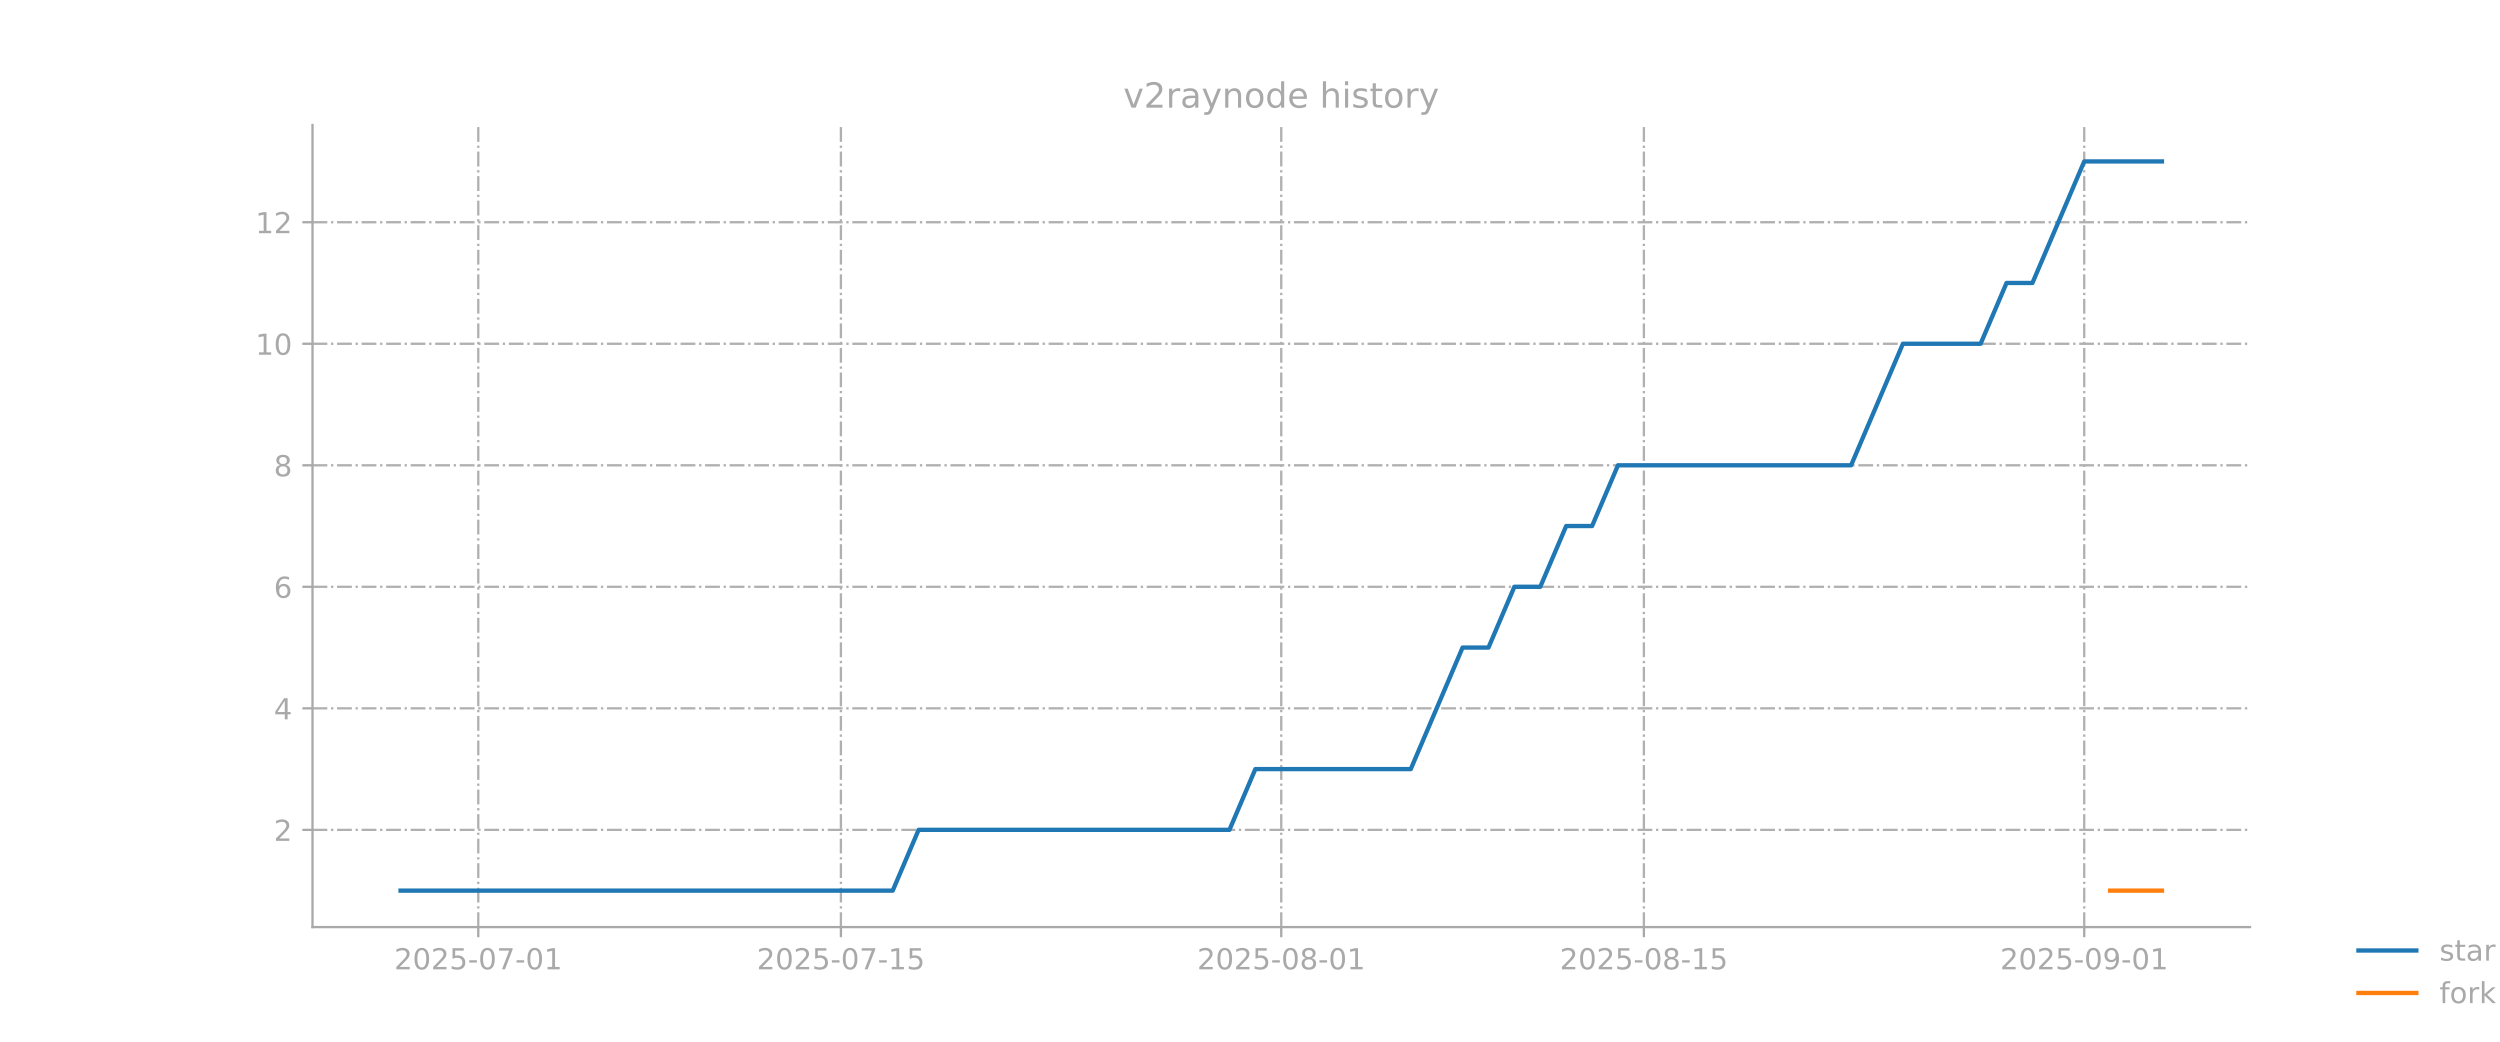
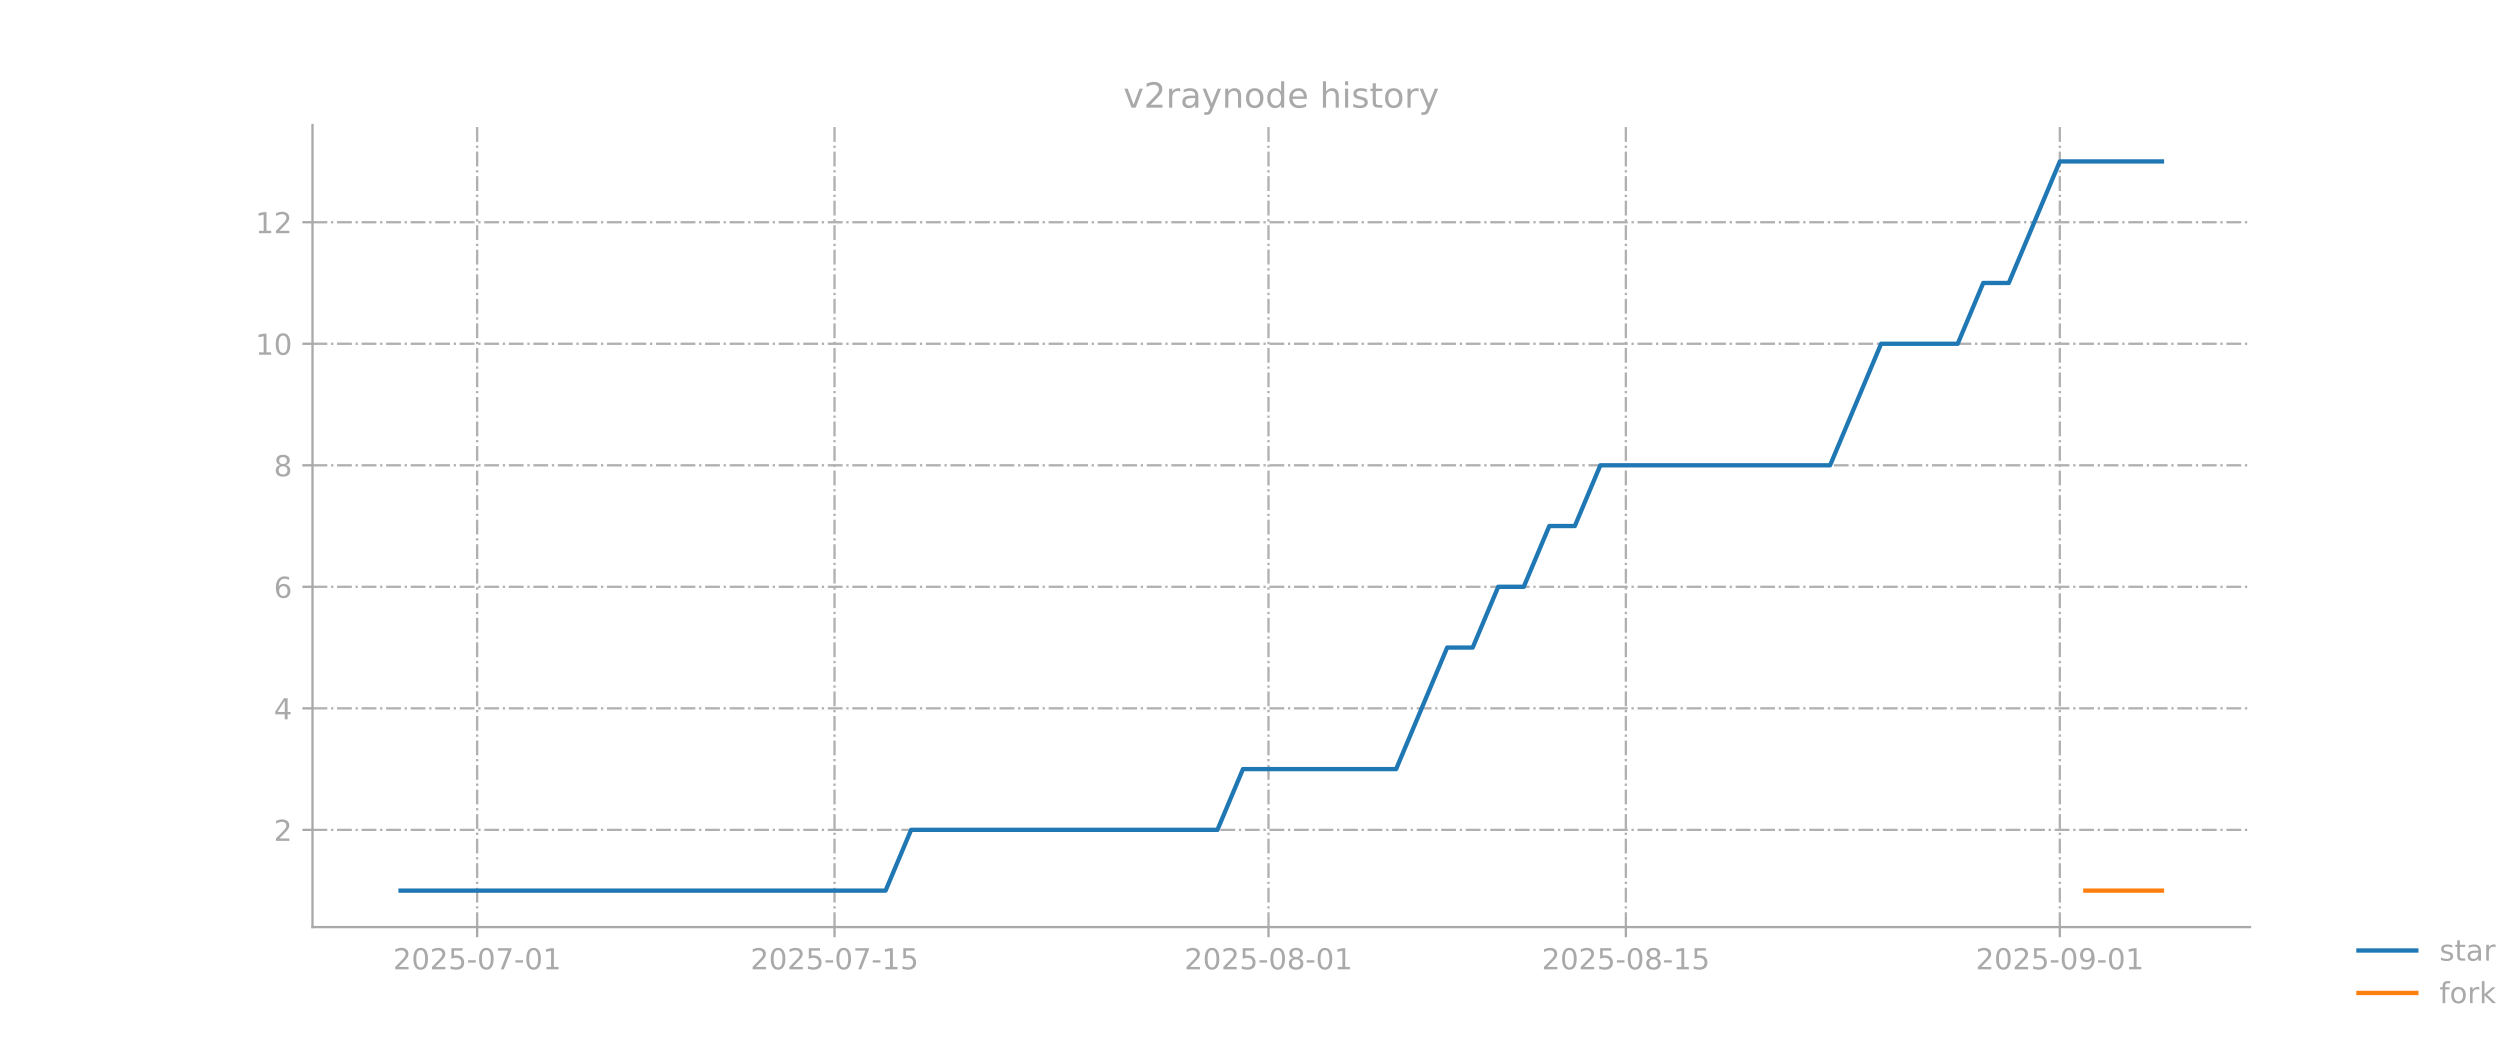
<svg xmlns="http://www.w3.org/2000/svg" xmlns:xlink="http://www.w3.org/1999/xlink" width="864pt" height="360pt" viewBox="0 0 864 360" version="1.1">
  <defs>
    <style type="text/css">*{stroke-linejoin: round; stroke-linecap: butt}</style>
  </defs>
  <g id="figure_1">
    <g id="patch_1">
      <path d="M 0 360  L 864 360  L 864 0  L 0 0  L 0 360  z " style="fill: none; opacity: 0" />
    </g>
    <g id="axes_1">
      <g id="patch_2">
        <path d="M 108 320.4  L 777.6 320.4  L 777.6 43.2  L 108 43.2  L 108 320.4  z " style="fill: none; opacity: 0" />
      </g>
      <g id="matplotlib.axis_1">
        <g id="xtick_1">
          <g id="line2d_1">
-             <path d="M 165.292 320.4  L 165.292 43.2  " clip-path="url(#pe88007d9c1)" style="fill: none; stroke-dasharray: 5.12,1.28,0.8,1.28; stroke-dashoffset: 0; stroke: #b0b0b0; stroke-width: 0.8" />
+             <path d="M 164.903 320.4  L 164.903 43.2  " clip-path="url(#p64473d447b)" style="fill: none; stroke-dasharray: 5.12,1.28,0.8,1.28; stroke-dashoffset: 0; stroke: #b0b0b0; stroke-width: 0.8" />
          </g>
          <g id="line2d_2">
            <defs>
-               <path id="m174db001c8" d="M 0 0  L 0 3.5  " style="stroke: #a9a9a9; stroke-width: 0.8" />
+               <path id="mf87f9d17b1" d="M 0 0  L 0 3.5  " style="stroke: #a9a9a9; stroke-width: 0.8" />
            </defs>
            <g>
-               <use xlink:href="#m174db001c8" x="165.292" y="320.4" style="fill: #a9a9a9; stroke: #a9a9a9; stroke-width: 0.8" />
+               <use xlink:href="#mf87f9d17b1" x="164.903" y="320.4" style="fill: #a9a9a9; stroke: #a9a9a9; stroke-width: 0.8" />
            </g>
          </g>
          <g id="text_1">
-             <g style="fill: #a9a9a9" transform="translate(136.2342 334.9984) scale(0.1 -0.1)">
+             <g style="fill: #a9a9a9" transform="translate(135.845 334.9984) scale(0.1 -0.1)">
              <defs>
                <path id="DejaVuSans-32" d="M 1228 531  L 3431 531  L 3431 0  L 469 0  L 469 531  Q 828 903 1448 1529  Q 2069 2156 2228 2338  Q 2531 2678 2651 2914  Q 2772 3150 2772 3378  Q 2772 3750 2511 3984  Q 2250 4219 1831 4219  Q 1534 4219 1204 4116  Q 875 4013 500 3803  L 500 4441  Q 881 4594 1212 4672  Q 1544 4750 1819 4750  Q 2544 4750 2975 4387  Q 3406 4025 3406 3419  Q 3406 3131 3298 2873  Q 3191 2616 2906 2266  Q 2828 2175 2409 1742  Q 1991 1309 1228 531  z " transform="scale(0.015625)" />
                <path id="DejaVuSans-30" d="M 2034 4250  Q 1547 4250 1301 3770  Q 1056 3291 1056 2328  Q 1056 1369 1301 889  Q 1547 409 2034 409  Q 2525 409 2770 889  Q 3016 1369 3016 2328  Q 3016 3291 2770 3770  Q 2525 4250 2034 4250  z M 2034 4750  Q 2819 4750 3233 4129  Q 3647 3509 3647 2328  Q 3647 1150 3233 529  Q 2819 -91 2034 -91  Q 1250 -91 836 529  Q 422 1150 422 2328  Q 422 3509 836 4129  Q 1250 4750 2034 4750  z " transform="scale(0.015625)" />
                <path id="DejaVuSans-35" d="M 691 4666  L 3169 4666  L 3169 4134  L 1269 4134  L 1269 2991  Q 1406 3038 1543 3061  Q 1681 3084 1819 3084  Q 2600 3084 3056 2656  Q 3513 2228 3513 1497  Q 3513 744 3044 326  Q 2575 -91 1722 -91  Q 1428 -91 1123 -41  Q 819 9 494 109  L 494 744  Q 775 591 1075 516  Q 1375 441 1709 441  Q 2250 441 2565 725  Q 2881 1009 2881 1497  Q 2881 1984 2565 2268  Q 2250 2553 1709 2553  Q 1456 2553 1204 2497  Q 953 2441 691 2322  L 691 4666  z " transform="scale(0.015625)" />
                <path id="DejaVuSans-2d" d="M 313 2009  L 1997 2009  L 1997 1497  L 313 1497  L 313 2009  z " transform="scale(0.015625)" />
                <path id="DejaVuSans-37" d="M 525 4666  L 3525 4666  L 3525 4397  L 1831 0  L 1172 0  L 2766 4134  L 525 4134  L 525 4666  z " transform="scale(0.015625)" />
                <path id="DejaVuSans-31" d="M 794 531  L 1825 531  L 1825 4091  L 703 3866  L 703 4441  L 1819 4666  L 2450 4666  L 2450 531  L 3481 531  L 3481 0  L 794 0  L 794 531  z " transform="scale(0.015625)" />
              </defs>
              <use xlink:href="#DejaVuSans-32" />
              <use xlink:href="#DejaVuSans-30" transform="translate(63.62305 0)" />
              <use xlink:href="#DejaVuSans-32" transform="translate(127.2461 0)" />
              <use xlink:href="#DejaVuSans-35" transform="translate(190.8691 0)" />
              <use xlink:href="#DejaVuSans-2d" transform="translate(254.4922 0)" />
              <use xlink:href="#DejaVuSans-30" transform="translate(290.5762 0)" />
              <use xlink:href="#DejaVuSans-37" transform="translate(354.1992 0)" />
              <use xlink:href="#DejaVuSans-2d" transform="translate(417.8223 0)" />
              <use xlink:href="#DejaVuSans-30" transform="translate(453.9062 0)" />
              <use xlink:href="#DejaVuSans-31" transform="translate(517.5293 0)" />
            </g>
          </g>
        </g>
        <g id="xtick_2">
          <g id="line2d_3">
-             <path d="M 290.618 320.4  L 290.618 43.2  " clip-path="url(#pe88007d9c1)" style="fill: none; stroke-dasharray: 5.12,1.28,0.8,1.28; stroke-dashoffset: 0; stroke: #b0b0b0; stroke-width: 0.8" />
+             <path d="M 288.413 320.4  L 288.413 43.2  " clip-path="url(#p64473d447b)" style="fill: none; stroke-dasharray: 5.12,1.28,0.8,1.28; stroke-dashoffset: 0; stroke: #b0b0b0; stroke-width: 0.8" />
          </g>
          <g id="line2d_4">
            <g>
-               <use xlink:href="#m174db001c8" x="290.618" y="320.4" style="fill: #a9a9a9; stroke: #a9a9a9; stroke-width: 0.8" />
+               <use xlink:href="#mf87f9d17b1" x="288.413" y="320.4" style="fill: #a9a9a9; stroke: #a9a9a9; stroke-width: 0.8" />
            </g>
          </g>
          <g id="text_2">
-             <g style="fill: #a9a9a9" transform="translate(261.5604 334.9984) scale(0.1 -0.1)">
+             <g style="fill: #a9a9a9" transform="translate(259.3548 334.9984) scale(0.1 -0.1)">
              <use xlink:href="#DejaVuSans-32" />
              <use xlink:href="#DejaVuSans-30" transform="translate(63.62305 0)" />
              <use xlink:href="#DejaVuSans-32" transform="translate(127.2461 0)" />
              <use xlink:href="#DejaVuSans-35" transform="translate(190.8691 0)" />
              <use xlink:href="#DejaVuSans-2d" transform="translate(254.4922 0)" />
              <use xlink:href="#DejaVuSans-30" transform="translate(290.5762 0)" />
              <use xlink:href="#DejaVuSans-37" transform="translate(354.1992 0)" />
              <use xlink:href="#DejaVuSans-2d" transform="translate(417.8223 0)" />
              <use xlink:href="#DejaVuSans-31" transform="translate(453.9062 0)" />
              <use xlink:href="#DejaVuSans-35" transform="translate(517.5293 0)" />
            </g>
          </g>
        </g>
        <g id="xtick_3">
          <g id="line2d_5">
-             <path d="M 442.8 320.4  L 442.8 43.2  " clip-path="url(#pe88007d9c1)" style="fill: none; stroke-dasharray: 5.12,1.28,0.8,1.28; stroke-dashoffset: 0; stroke: #b0b0b0; stroke-width: 0.8" />
+             <path d="M 438.389 320.4  L 438.389 43.2  " clip-path="url(#p64473d447b)" style="fill: none; stroke-dasharray: 5.12,1.28,0.8,1.28; stroke-dashoffset: 0; stroke: #b0b0b0; stroke-width: 0.8" />
          </g>
          <g id="line2d_6">
            <g>
-               <use xlink:href="#m174db001c8" x="442.8" y="320.4" style="fill: #a9a9a9; stroke: #a9a9a9; stroke-width: 0.8" />
+               <use xlink:href="#mf87f9d17b1" x="438.389" y="320.4" style="fill: #a9a9a9; stroke: #a9a9a9; stroke-width: 0.8" />
            </g>
          </g>
          <g id="text_3">
-             <g style="fill: #a9a9a9" transform="translate(413.7422 334.9984) scale(0.1 -0.1)">
+             <g style="fill: #a9a9a9" transform="translate(409.3311 334.9984) scale(0.1 -0.1)">
              <defs>
                <path id="DejaVuSans-38" d="M 2034 2216  Q 1584 2216 1326 1975  Q 1069 1734 1069 1313  Q 1069 891 1326 650  Q 1584 409 2034 409  Q 2484 409 2743 651  Q 3003 894 3003 1313  Q 3003 1734 2745 1975  Q 2488 2216 2034 2216  z M 1403 2484  Q 997 2584 770 2862  Q 544 3141 544 3541  Q 544 4100 942 4425  Q 1341 4750 2034 4750  Q 2731 4750 3128 4425  Q 3525 4100 3525 3541  Q 3525 3141 3298 2862  Q 3072 2584 2669 2484  Q 3125 2378 3379 2068  Q 3634 1759 3634 1313  Q 3634 634 3220 271  Q 2806 -91 2034 -91  Q 1263 -91 848 271  Q 434 634 434 1313  Q 434 1759 690 2068  Q 947 2378 1403 2484  z M 1172 3481  Q 1172 3119 1398 2916  Q 1625 2713 2034 2713  Q 2441 2713 2670 2916  Q 2900 3119 2900 3481  Q 2900 3844 2670 4047  Q 2441 4250 2034 4250  Q 1625 4250 1398 4047  Q 1172 3844 1172 3481  z " transform="scale(0.015625)" />
              </defs>
              <use xlink:href="#DejaVuSans-32" />
              <use xlink:href="#DejaVuSans-30" transform="translate(63.62305 0)" />
              <use xlink:href="#DejaVuSans-32" transform="translate(127.2461 0)" />
              <use xlink:href="#DejaVuSans-35" transform="translate(190.8691 0)" />
              <use xlink:href="#DejaVuSans-2d" transform="translate(254.4922 0)" />
              <use xlink:href="#DejaVuSans-30" transform="translate(290.5762 0)" />
              <use xlink:href="#DejaVuSans-38" transform="translate(354.1992 0)" />
              <use xlink:href="#DejaVuSans-2d" transform="translate(417.8223 0)" />
              <use xlink:href="#DejaVuSans-30" transform="translate(453.9062 0)" />
              <use xlink:href="#DejaVuSans-31" transform="translate(517.5293 0)" />
            </g>
          </g>
        </g>
        <g id="xtick_4">
          <g id="line2d_7">
-             <path d="M 568.126 320.4  L 568.126 43.2  " clip-path="url(#pe88007d9c1)" style="fill: none; stroke-dasharray: 5.12,1.28,0.8,1.28; stroke-dashoffset: 0; stroke: #b0b0b0; stroke-width: 0.8" />
+             <path d="M 561.899 320.4  L 561.899 43.2  " clip-path="url(#p64473d447b)" style="fill: none; stroke-dasharray: 5.12,1.28,0.8,1.28; stroke-dashoffset: 0; stroke: #b0b0b0; stroke-width: 0.8" />
          </g>
          <g id="line2d_8">
            <g>
-               <use xlink:href="#m174db001c8" x="568.126" y="320.4" style="fill: #a9a9a9; stroke: #a9a9a9; stroke-width: 0.8" />
+               <use xlink:href="#mf87f9d17b1" x="561.899" y="320.4" style="fill: #a9a9a9; stroke: #a9a9a9; stroke-width: 0.8" />
            </g>
          </g>
          <g id="text_4">
-             <g style="fill: #a9a9a9" transform="translate(539.0684 334.9984) scale(0.1 -0.1)">
+             <g style="fill: #a9a9a9" transform="translate(532.841 334.9984) scale(0.1 -0.1)">
              <use xlink:href="#DejaVuSans-32" />
              <use xlink:href="#DejaVuSans-30" transform="translate(63.62305 0)" />
              <use xlink:href="#DejaVuSans-32" transform="translate(127.2461 0)" />
              <use xlink:href="#DejaVuSans-35" transform="translate(190.8691 0)" />
              <use xlink:href="#DejaVuSans-2d" transform="translate(254.4922 0)" />
              <use xlink:href="#DejaVuSans-30" transform="translate(290.5762 0)" />
              <use xlink:href="#DejaVuSans-38" transform="translate(354.1992 0)" />
              <use xlink:href="#DejaVuSans-2d" transform="translate(417.8223 0)" />
              <use xlink:href="#DejaVuSans-31" transform="translate(453.9062 0)" />
              <use xlink:href="#DejaVuSans-35" transform="translate(517.5293 0)" />
            </g>
          </g>
        </g>
        <g id="xtick_5">
          <g id="line2d_9">
-             <path d="M 720.308 320.4  L 720.308 43.2  " clip-path="url(#pe88007d9c1)" style="fill: none; stroke-dasharray: 5.12,1.28,0.8,1.28; stroke-dashoffset: 0; stroke: #b0b0b0; stroke-width: 0.8" />
+             <path d="M 711.875 320.4  L 711.875 43.2  " clip-path="url(#p64473d447b)" style="fill: none; stroke-dasharray: 5.12,1.28,0.8,1.28; stroke-dashoffset: 0; stroke: #b0b0b0; stroke-width: 0.8" />
          </g>
          <g id="line2d_10">
            <g>
-               <use xlink:href="#m174db001c8" x="720.308" y="320.4" style="fill: #a9a9a9; stroke: #a9a9a9; stroke-width: 0.8" />
+               <use xlink:href="#mf87f9d17b1" x="711.875" y="320.4" style="fill: #a9a9a9; stroke: #a9a9a9; stroke-width: 0.8" />
            </g>
          </g>
          <g id="text_5">
-             <g style="fill: #a9a9a9" transform="translate(691.2502 334.9984) scale(0.1 -0.1)">
+             <g style="fill: #a9a9a9" transform="translate(682.8173 334.9984) scale(0.1 -0.1)">
              <defs>
                <path id="DejaVuSans-39" d="M 703 97  L 703 672  Q 941 559 1184 500  Q 1428 441 1663 441  Q 2288 441 2617 861  Q 2947 1281 2994 2138  Q 2813 1869 2534 1725  Q 2256 1581 1919 1581  Q 1219 1581 811 2004  Q 403 2428 403 3163  Q 403 3881 828 4315  Q 1253 4750 1959 4750  Q 2769 4750 3195 4129  Q 3622 3509 3622 2328  Q 3622 1225 3098 567  Q 2575 -91 1691 -91  Q 1453 -91 1209 -44  Q 966 3 703 97  z M 1959 2075  Q 2384 2075 2632 2365  Q 2881 2656 2881 3163  Q 2881 3666 2632 3958  Q 2384 4250 1959 4250  Q 1534 4250 1286 3958  Q 1038 3666 1038 3163  Q 1038 2656 1286 2365  Q 1534 2075 1959 2075  z " transform="scale(0.015625)" />
              </defs>
              <use xlink:href="#DejaVuSans-32" />
              <use xlink:href="#DejaVuSans-30" transform="translate(63.62305 0)" />
              <use xlink:href="#DejaVuSans-32" transform="translate(127.2461 0)" />
              <use xlink:href="#DejaVuSans-35" transform="translate(190.8691 0)" />
              <use xlink:href="#DejaVuSans-2d" transform="translate(254.4922 0)" />
              <use xlink:href="#DejaVuSans-30" transform="translate(290.5762 0)" />
              <use xlink:href="#DejaVuSans-39" transform="translate(354.1992 0)" />
              <use xlink:href="#DejaVuSans-2d" transform="translate(417.8223 0)" />
              <use xlink:href="#DejaVuSans-30" transform="translate(453.9062 0)" />
              <use xlink:href="#DejaVuSans-31" transform="translate(517.5293 0)" />
            </g>
          </g>
        </g>
      </g>
      <g id="matplotlib.axis_2">
        <g id="ytick_1">
          <g id="line2d_11">
-             <path d="M 108 286.8  L 777.6 286.8  " clip-path="url(#pe88007d9c1)" style="fill: none; stroke-dasharray: 5.12,1.28,0.8,1.28; stroke-dashoffset: 0; stroke: #b0b0b0; stroke-width: 0.8" />
+             <path d="M 108 286.8  L 777.6 286.8  " clip-path="url(#p64473d447b)" style="fill: none; stroke-dasharray: 5.12,1.28,0.8,1.28; stroke-dashoffset: 0; stroke: #b0b0b0; stroke-width: 0.8" />
          </g>
          <g id="line2d_12">
            <defs>
-               <path id="m6d0daec310" d="M 0 0  L -3.5 0  " style="stroke: #a9a9a9; stroke-width: 0.8" />
+               <path id="md50ba4ac47" d="M 0 0  L -3.5 0  " style="stroke: #a9a9a9; stroke-width: 0.8" />
            </defs>
            <g>
-               <use xlink:href="#m6d0daec310" x="108" y="286.8" style="fill: #a9a9a9; stroke: #a9a9a9; stroke-width: 0.8" />
+               <use xlink:href="#md50ba4ac47" x="108" y="286.8" style="fill: #a9a9a9; stroke: #a9a9a9; stroke-width: 0.8" />
            </g>
          </g>
          <g id="text_6">
            <g style="fill: #a9a9a9" transform="translate(94.6375 290.5992) scale(0.1 -0.1)">
              <use xlink:href="#DejaVuSans-32" />
            </g>
          </g>
        </g>
        <g id="ytick_2">
          <g id="line2d_13">
-             <path d="M 108 244.8  L 777.6 244.8  " clip-path="url(#pe88007d9c1)" style="fill: none; stroke-dasharray: 5.12,1.28,0.8,1.28; stroke-dashoffset: 0; stroke: #b0b0b0; stroke-width: 0.8" />
+             <path d="M 108 244.8  L 777.6 244.8  " clip-path="url(#p64473d447b)" style="fill: none; stroke-dasharray: 5.12,1.28,0.8,1.28; stroke-dashoffset: 0; stroke: #b0b0b0; stroke-width: 0.8" />
          </g>
          <g id="line2d_14">
            <g>
-               <use xlink:href="#m6d0daec310" x="108" y="244.8" style="fill: #a9a9a9; stroke: #a9a9a9; stroke-width: 0.8" />
+               <use xlink:href="#md50ba4ac47" x="108" y="244.8" style="fill: #a9a9a9; stroke: #a9a9a9; stroke-width: 0.8" />
            </g>
          </g>
          <g id="text_7">
            <g style="fill: #a9a9a9" transform="translate(94.6375 248.5992) scale(0.1 -0.1)">
              <defs>
                <path id="DejaVuSans-34" d="M 2419 4116  L 825 1625  L 2419 1625  L 2419 4116  z M 2253 4666  L 3047 4666  L 3047 1625  L 3713 1625  L 3713 1100  L 3047 1100  L 3047 0  L 2419 0  L 2419 1100  L 313 1100  L 313 1709  L 2253 4666  z " transform="scale(0.015625)" />
              </defs>
              <use xlink:href="#DejaVuSans-34" />
            </g>
          </g>
        </g>
        <g id="ytick_3">
          <g id="line2d_15">
-             <path d="M 108 202.8  L 777.6 202.8  " clip-path="url(#pe88007d9c1)" style="fill: none; stroke-dasharray: 5.12,1.28,0.8,1.28; stroke-dashoffset: 0; stroke: #b0b0b0; stroke-width: 0.8" />
+             <path d="M 108 202.8  L 777.6 202.8  " clip-path="url(#p64473d447b)" style="fill: none; stroke-dasharray: 5.12,1.28,0.8,1.28; stroke-dashoffset: 0; stroke: #b0b0b0; stroke-width: 0.8" />
          </g>
          <g id="line2d_16">
            <g>
-               <use xlink:href="#m6d0daec310" x="108" y="202.8" style="fill: #a9a9a9; stroke: #a9a9a9; stroke-width: 0.8" />
+               <use xlink:href="#md50ba4ac47" x="108" y="202.8" style="fill: #a9a9a9; stroke: #a9a9a9; stroke-width: 0.8" />
            </g>
          </g>
          <g id="text_8">
            <g style="fill: #a9a9a9" transform="translate(94.6375 206.5992) scale(0.1 -0.1)">
              <defs>
                <path id="DejaVuSans-36" d="M 2113 2584  Q 1688 2584 1439 2293  Q 1191 2003 1191 1497  Q 1191 994 1439 701  Q 1688 409 2113 409  Q 2538 409 2786 701  Q 3034 994 3034 1497  Q 3034 2003 2786 2293  Q 2538 2584 2113 2584  z M 3366 4563  L 3366 3988  Q 3128 4100 2886 4159  Q 2644 4219 2406 4219  Q 1781 4219 1451 3797  Q 1122 3375 1075 2522  Q 1259 2794 1537 2939  Q 1816 3084 2150 3084  Q 2853 3084 3261 2657  Q 3669 2231 3669 1497  Q 3669 778 3244 343  Q 2819 -91 2113 -91  Q 1303 -91 875 529  Q 447 1150 447 2328  Q 447 3434 972 4092  Q 1497 4750 2381 4750  Q 2619 4750 2861 4703  Q 3103 4656 3366 4563  z " transform="scale(0.015625)" />
              </defs>
              <use xlink:href="#DejaVuSans-36" />
            </g>
          </g>
        </g>
        <g id="ytick_4">
          <g id="line2d_17">
-             <path d="M 108 160.8  L 777.6 160.8  " clip-path="url(#pe88007d9c1)" style="fill: none; stroke-dasharray: 5.12,1.28,0.8,1.28; stroke-dashoffset: 0; stroke: #b0b0b0; stroke-width: 0.8" />
+             <path d="M 108 160.8  L 777.6 160.8  " clip-path="url(#p64473d447b)" style="fill: none; stroke-dasharray: 5.12,1.28,0.8,1.28; stroke-dashoffset: 0; stroke: #b0b0b0; stroke-width: 0.8" />
          </g>
          <g id="line2d_18">
            <g>
-               <use xlink:href="#m6d0daec310" x="108" y="160.8" style="fill: #a9a9a9; stroke: #a9a9a9; stroke-width: 0.8" />
+               <use xlink:href="#md50ba4ac47" x="108" y="160.8" style="fill: #a9a9a9; stroke: #a9a9a9; stroke-width: 0.8" />
            </g>
          </g>
          <g id="text_9">
            <g style="fill: #a9a9a9" transform="translate(94.6375 164.5992) scale(0.1 -0.1)">
              <use xlink:href="#DejaVuSans-38" />
            </g>
          </g>
        </g>
        <g id="ytick_5">
          <g id="line2d_19">
-             <path d="M 108 118.8  L 777.6 118.8  " clip-path="url(#pe88007d9c1)" style="fill: none; stroke-dasharray: 5.12,1.28,0.8,1.28; stroke-dashoffset: 0; stroke: #b0b0b0; stroke-width: 0.8" />
+             <path d="M 108 118.8  L 777.6 118.8  " clip-path="url(#p64473d447b)" style="fill: none; stroke-dasharray: 5.12,1.28,0.8,1.28; stroke-dashoffset: 0; stroke: #b0b0b0; stroke-width: 0.8" />
          </g>
          <g id="line2d_20">
            <g>
-               <use xlink:href="#m6d0daec310" x="108" y="118.8" style="fill: #a9a9a9; stroke: #a9a9a9; stroke-width: 0.8" />
+               <use xlink:href="#md50ba4ac47" x="108" y="118.8" style="fill: #a9a9a9; stroke: #a9a9a9; stroke-width: 0.8" />
            </g>
          </g>
          <g id="text_10">
            <g style="fill: #a9a9a9" transform="translate(88.275 122.5992) scale(0.1 -0.1)">
              <use xlink:href="#DejaVuSans-31" />
              <use xlink:href="#DejaVuSans-30" transform="translate(63.62305 0)" />
            </g>
          </g>
        </g>
        <g id="ytick_6">
          <g id="line2d_21">
-             <path d="M 108 76.8  L 777.6 76.8  " clip-path="url(#pe88007d9c1)" style="fill: none; stroke-dasharray: 5.12,1.28,0.8,1.28; stroke-dashoffset: 0; stroke: #b0b0b0; stroke-width: 0.8" />
+             <path d="M 108 76.8  L 777.6 76.8  " clip-path="url(#p64473d447b)" style="fill: none; stroke-dasharray: 5.12,1.28,0.8,1.28; stroke-dashoffset: 0; stroke: #b0b0b0; stroke-width: 0.8" />
          </g>
          <g id="line2d_22">
            <g>
-               <use xlink:href="#m6d0daec310" x="108" y="76.8" style="fill: #a9a9a9; stroke: #a9a9a9; stroke-width: 0.8" />
+               <use xlink:href="#md50ba4ac47" x="108" y="76.8" style="fill: #a9a9a9; stroke: #a9a9a9; stroke-width: 0.8" />
            </g>
          </g>
          <g id="text_11">
            <g style="fill: #a9a9a9" transform="translate(88.275 80.59922) scale(0.1 -0.1)">
              <use xlink:href="#DejaVuSans-31" />
              <use xlink:href="#DejaVuSans-32" transform="translate(63.62305 0)" />
            </g>
          </g>
        </g>
      </g>
      <g id="line2d_23">
-         <path d="M 138.436 307.8  L 147.388 307.8  L 156.34 307.8  L 165.292 307.8  L 174.244 307.8  L 183.196 307.8  L 192.148 307.8  L 201.099 307.8  L 210.051 307.8  L 219.003 307.8  L 227.955 307.8  L 236.907 307.8  L 245.859 307.8  L 254.811 307.8  L 263.763 307.8  L 272.714 307.8  L 281.666 307.8  L 290.618 307.8  L 299.57 307.8  L 308.522 307.8  L 317.474 286.8  L 326.426 286.8  L 335.378 286.8  L 344.329 286.8  L 353.281 286.8  L 362.233 286.8  L 371.185 286.8  L 380.137 286.8  L 389.089 286.8  L 398.041 286.8  L 406.993 286.8  L 415.944 286.8  L 424.896 286.8  L 433.848 265.8  L 442.8 265.8  L 451.752 265.8  L 460.704 265.8  L 469.656 265.8  L 478.607 265.8  L 487.559 265.8  L 496.511 244.8  L 505.463 223.8  L 514.415 223.8  L 523.367 202.8  L 532.319 202.8  L 541.271 181.8  L 550.222 181.8  L 559.174 160.8  L 568.126 160.8  L 577.078 160.8  L 586.03 160.8  L 594.982 160.8  L 603.934 160.8  L 612.886 160.8  L 621.837 160.8  L 630.789 160.8  L 639.741 160.8  L 648.693 139.8  L 657.645 118.8  L 666.597 118.8  L 675.549 118.8  L 684.501 118.8  L 693.452 97.8  L 702.404 97.8  L 711.356 76.8  L 720.308 55.8  L 729.26 55.8  L 738.212 55.8  L 747.164 55.8  " clip-path="url(#pe88007d9c1)" style="fill: none; stroke: #1f77b4; stroke-width: 1.5; stroke-linecap: square" />
+         <path d="M 138.436 307.8  L 147.258 307.8  L 156.081 307.8  L 164.903 307.8  L 173.725 307.8  L 182.547 307.8  L 191.369 307.8  L 200.191 307.8  L 209.013 307.8  L 217.836 307.8  L 226.658 307.8  L 235.48 307.8  L 244.302 307.8  L 253.124 307.8  L 261.946 307.8  L 270.768 307.8  L 279.591 307.8  L 288.413 307.8  L 297.235 307.8  L 306.057 307.8  L 314.879 286.8  L 323.701 286.8  L 332.523 286.8  L 341.345 286.8  L 350.168 286.8  L 358.99 286.8  L 367.812 286.8  L 376.634 286.8  L 385.456 286.8  L 394.278 286.8  L 403.1 286.8  L 411.923 286.8  L 420.745 286.8  L 429.567 265.8  L 438.389 265.8  L 447.211 265.8  L 456.033 265.8  L 464.855 265.8  L 473.677 265.8  L 482.5 265.8  L 491.322 244.8  L 500.144 223.8  L 508.966 223.8  L 517.788 202.8  L 526.61 202.8  L 535.432 181.8  L 544.255 181.8  L 553.077 160.8  L 561.899 160.8  L 570.721 160.8  L 579.543 160.8  L 588.365 160.8  L 597.187 160.8  L 606.009 160.8  L 614.832 160.8  L 623.654 160.8  L 632.476 160.8  L 641.298 139.8  L 650.12 118.8  L 658.942 118.8  L 667.764 118.8  L 676.587 118.8  L 685.409 97.8  L 694.231 97.8  L 703.053 76.8  L 711.875 55.8  L 720.697 55.8  L 729.519 55.8  L 738.342 55.8  L 747.164 55.8  " clip-path="url(#p64473d447b)" style="fill: none; stroke: #1f77b4; stroke-width: 1.5; stroke-linecap: square" />
      </g>
      <g id="line2d_24">
-         <path d="M 729.26 307.8  L 738.212 307.8  L 747.164 307.8  " clip-path="url(#pe88007d9c1)" style="fill: none; stroke: #ff7f0e; stroke-width: 1.5; stroke-linecap: square" />
+         <path d="M 720.697 307.8  L 729.519 307.8  L 738.342 307.8  L 747.164 307.8  " clip-path="url(#p64473d447b)" style="fill: none; stroke: #ff7f0e; stroke-width: 1.5; stroke-linecap: square" />
      </g>
      <g id="patch_3">
        <path d="M 108 320.4  L 108 43.2  " style="fill: none; stroke: #a9a9a9; stroke-width: 0.8; stroke-linejoin: miter; stroke-linecap: square" />
      </g>
      <g id="patch_4">
        <path d="M 777.6 320.4  L 777.6 43.2  " style="fill: none" />
      </g>
      <g id="patch_5">
        <path d="M 108 320.4  L 777.6 320.4  " style="fill: none; stroke: #a9a9a9; stroke-width: 0.8; stroke-linejoin: miter; stroke-linecap: square" />
      </g>
      <g id="patch_6">
        <path d="M 108 43.2  L 777.6 43.2  " style="fill: none" />
      </g>
      <g id="text_12">
        <g style="fill: #a9a9a9" transform="translate(388.2188 37.2) scale(0.12 -0.12)">
          <defs>
            <path id="DejaVuSans-76" d="M 191 3500  L 800 3500  L 1894 563  L 2988 3500  L 3597 3500  L 2284 0  L 1503 0  L 191 3500  z " transform="scale(0.015625)" />
            <path id="DejaVuSans-72" d="M 2631 2963  Q 2534 3019 2420 3045  Q 2306 3072 2169 3072  Q 1681 3072 1420 2755  Q 1159 2438 1159 1844  L 1159 0  L 581 0  L 581 3500  L 1159 3500  L 1159 2956  Q 1341 3275 1631 3429  Q 1922 3584 2338 3584  Q 2397 3584 2469 3576  Q 2541 3569 2628 3553  L 2631 2963  z " transform="scale(0.015625)" />
            <path id="DejaVuSans-61" d="M 2194 1759  Q 1497 1759 1228 1600  Q 959 1441 959 1056  Q 959 750 1161 570  Q 1363 391 1709 391  Q 2188 391 2477 730  Q 2766 1069 2766 1631  L 2766 1759  L 2194 1759  z M 3341 1997  L 3341 0  L 2766 0  L 2766 531  Q 2569 213 2275 61  Q 1981 -91 1556 -91  Q 1019 -91 701 211  Q 384 513 384 1019  Q 384 1609 779 1909  Q 1175 2209 1959 2209  L 2766 2209  L 2766 2266  Q 2766 2663 2505 2880  Q 2244 3097 1772 3097  Q 1472 3097 1187 3025  Q 903 2953 641 2809  L 641 3341  Q 956 3463 1253 3523  Q 1550 3584 1831 3584  Q 2591 3584 2966 3190  Q 3341 2797 3341 1997  z " transform="scale(0.015625)" />
            <path id="DejaVuSans-79" d="M 2059 -325  Q 1816 -950 1584 -1140  Q 1353 -1331 966 -1331  L 506 -1331  L 506 -850  L 844 -850  Q 1081 -850 1212 -737  Q 1344 -625 1503 -206  L 1606 56  L 191 3500  L 800 3500  L 1894 763  L 2988 3500  L 3597 3500  L 2059 -325  z " transform="scale(0.015625)" />
            <path id="DejaVuSans-6e" d="M 3513 2113  L 3513 0  L 2938 0  L 2938 2094  Q 2938 2591 2744 2837  Q 2550 3084 2163 3084  Q 1697 3084 1428 2787  Q 1159 2491 1159 1978  L 1159 0  L 581 0  L 581 3500  L 1159 3500  L 1159 2956  Q 1366 3272 1645 3428  Q 1925 3584 2291 3584  Q 2894 3584 3203 3211  Q 3513 2838 3513 2113  z " transform="scale(0.015625)" />
            <path id="DejaVuSans-6f" d="M 1959 3097  Q 1497 3097 1228 2736  Q 959 2375 959 1747  Q 959 1119 1226 758  Q 1494 397 1959 397  Q 2419 397 2687 759  Q 2956 1122 2956 1747  Q 2956 2369 2687 2733  Q 2419 3097 1959 3097  z M 1959 3584  Q 2709 3584 3137 3096  Q 3566 2609 3566 1747  Q 3566 888 3137 398  Q 2709 -91 1959 -91  Q 1206 -91 779 398  Q 353 888 353 1747  Q 353 2609 779 3096  Q 1206 3584 1959 3584  z " transform="scale(0.015625)" />
            <path id="DejaVuSans-64" d="M 2906 2969  L 2906 4863  L 3481 4863  L 3481 0  L 2906 0  L 2906 525  Q 2725 213 2448 61  Q 2172 -91 1784 -91  Q 1150 -91 751 415  Q 353 922 353 1747  Q 353 2572 751 3078  Q 1150 3584 1784 3584  Q 2172 3584 2448 3432  Q 2725 3281 2906 2969  z M 947 1747  Q 947 1113 1208 752  Q 1469 391 1925 391  Q 2381 391 2643 752  Q 2906 1113 2906 1747  Q 2906 2381 2643 2742  Q 2381 3103 1925 3103  Q 1469 3103 1208 2742  Q 947 2381 947 1747  z " transform="scale(0.015625)" />
            <path id="DejaVuSans-65" d="M 3597 1894  L 3597 1613  L 953 1613  Q 991 1019 1311 708  Q 1631 397 2203 397  Q 2534 397 2845 478  Q 3156 559 3463 722  L 3463 178  Q 3153 47 2828 -22  Q 2503 -91 2169 -91  Q 1331 -91 842 396  Q 353 884 353 1716  Q 353 2575 817 3079  Q 1281 3584 2069 3584  Q 2775 3584 3186 3129  Q 3597 2675 3597 1894  z M 3022 2063  Q 3016 2534 2758 2815  Q 2500 3097 2075 3097  Q 1594 3097 1305 2825  Q 1016 2553 972 2059  L 3022 2063  z " transform="scale(0.015625)" />
            <path id="DejaVuSans-20" transform="scale(0.015625)" />
            <path id="DejaVuSans-68" d="M 3513 2113  L 3513 0  L 2938 0  L 2938 2094  Q 2938 2591 2744 2837  Q 2550 3084 2163 3084  Q 1697 3084 1428 2787  Q 1159 2491 1159 1978  L 1159 0  L 581 0  L 581 4863  L 1159 4863  L 1159 2956  Q 1366 3272 1645 3428  Q 1925 3584 2291 3584  Q 2894 3584 3203 3211  Q 3513 2838 3513 2113  z " transform="scale(0.015625)" />
            <path id="DejaVuSans-69" d="M 603 3500  L 1178 3500  L 1178 0  L 603 0  L 603 3500  z M 603 4863  L 1178 4863  L 1178 4134  L 603 4134  L 603 4863  z " transform="scale(0.015625)" />
            <path id="DejaVuSans-73" d="M 2834 3397  L 2834 2853  Q 2591 2978 2328 3040  Q 2066 3103 1784 3103  Q 1356 3103 1142 2972  Q 928 2841 928 2578  Q 928 2378 1081 2264  Q 1234 2150 1697 2047  L 1894 2003  Q 2506 1872 2764 1633  Q 3022 1394 3022 966  Q 3022 478 2636 193  Q 2250 -91 1575 -91  Q 1294 -91 989 -36  Q 684 19 347 128  L 347 722  Q 666 556 975 473  Q 1284 391 1588 391  Q 1994 391 2212 530  Q 2431 669 2431 922  Q 2431 1156 2273 1281  Q 2116 1406 1581 1522  L 1381 1569  Q 847 1681 609 1914  Q 372 2147 372 2553  Q 372 3047 722 3315  Q 1072 3584 1716 3584  Q 2034 3584 2315 3537  Q 2597 3491 2834 3397  z " transform="scale(0.015625)" />
            <path id="DejaVuSans-74" d="M 1172 4494  L 1172 3500  L 2356 3500  L 2356 3053  L 1172 3053  L 1172 1153  Q 1172 725 1289 603  Q 1406 481 1766 481  L 2356 481  L 2356 0  L 1766 0  Q 1100 0 847 248  Q 594 497 594 1153  L 594 3053  L 172 3053  L 172 3500  L 594 3500  L 594 4494  L 1172 4494  z " transform="scale(0.015625)" />
          </defs>
          <use xlink:href="#DejaVuSans-76" />
          <use xlink:href="#DejaVuSans-32" transform="translate(59.17969 0)" />
          <use xlink:href="#DejaVuSans-72" transform="translate(122.8027 0)" />
          <use xlink:href="#DejaVuSans-61" transform="translate(163.916 0)" />
          <use xlink:href="#DejaVuSans-79" transform="translate(225.1953 0)" />
          <use xlink:href="#DejaVuSans-6e" transform="translate(284.375 0)" />
          <use xlink:href="#DejaVuSans-6f" transform="translate(347.7539 0)" />
          <use xlink:href="#DejaVuSans-64" transform="translate(408.9355 0)" />
          <use xlink:href="#DejaVuSans-65" transform="translate(472.4121 0)" />
          <use xlink:href="#DejaVuSans-20" transform="translate(533.9355 0)" />
          <use xlink:href="#DejaVuSans-68" transform="translate(565.7227 0)" />
          <use xlink:href="#DejaVuSans-69" transform="translate(629.1016 0)" />
          <use xlink:href="#DejaVuSans-73" transform="translate(656.8848 0)" />
          <use xlink:href="#DejaVuSans-74" transform="translate(708.9844 0)" />
          <use xlink:href="#DejaVuSans-6f" transform="translate(748.1934 0)" />
          <use xlink:href="#DejaVuSans-72" transform="translate(809.375 0)" />
          <use xlink:href="#DejaVuSans-79" transform="translate(850.4883 0)" />
        </g>
      </g>
      <g id="legend_1">
        <g id="line2d_25">
          <path d="M 815.08 328.498  L 825.08 328.498  L 835.08 328.498  " style="fill: none; stroke: #1f77b4; stroke-width: 1.5; stroke-linecap: square" />
        </g>
        <g id="text_13">
          <g style="fill: #a9a9a9" transform="translate(843.08 331.9984) scale(0.1 -0.1)">
            <use xlink:href="#DejaVuSans-73" />
            <use xlink:href="#DejaVuSans-74" transform="translate(52.09961 0)" />
            <use xlink:href="#DejaVuSans-61" transform="translate(91.30859 0)" />
            <use xlink:href="#DejaVuSans-72" transform="translate(152.5879 0)" />
          </g>
        </g>
        <g id="line2d_26">
          <path d="M 815.08 343.177  L 825.08 343.177  L 835.08 343.177  " style="fill: none; stroke: #ff7f0e; stroke-width: 1.5; stroke-linecap: square" />
        </g>
        <g id="text_14">
          <g style="fill: #a9a9a9" transform="translate(843.08 346.6766) scale(0.1 -0.1)">
            <defs>
              <path id="DejaVuSans-66" d="M 2375 4863  L 2375 4384  L 1825 4384  Q 1516 4384 1395 4259  Q 1275 4134 1275 3809  L 1275 3500  L 2222 3500  L 2222 3053  L 1275 3053  L 1275 0  L 697 0  L 697 3053  L 147 3053  L 147 3500  L 697 3500  L 697 3744  Q 697 4328 969 4595  Q 1241 4863 1831 4863  L 2375 4863  z " transform="scale(0.015625)" />
              <path id="DejaVuSans-6b" d="M 581 4863  L 1159 4863  L 1159 1991  L 2875 3500  L 3609 3500  L 1753 1863  L 3688 0  L 2938 0  L 1159 1709  L 1159 0  L 581 0  L 581 4863  z " transform="scale(0.015625)" />
            </defs>
            <use xlink:href="#DejaVuSans-66" />
            <use xlink:href="#DejaVuSans-6f" transform="translate(35.20508 0)" />
            <use xlink:href="#DejaVuSans-72" transform="translate(96.38672 0)" />
            <use xlink:href="#DejaVuSans-6b" transform="translate(137.5 0)" />
          </g>
        </g>
      </g>
    </g>
  </g>
  <defs>
-     <clipPath id="pe88007d9c1">
+     <clipPath id="p64473d447b">
      <rect x="108" y="43.2" width="669.6" height="277.2" />
    </clipPath>
  </defs>
</svg>
